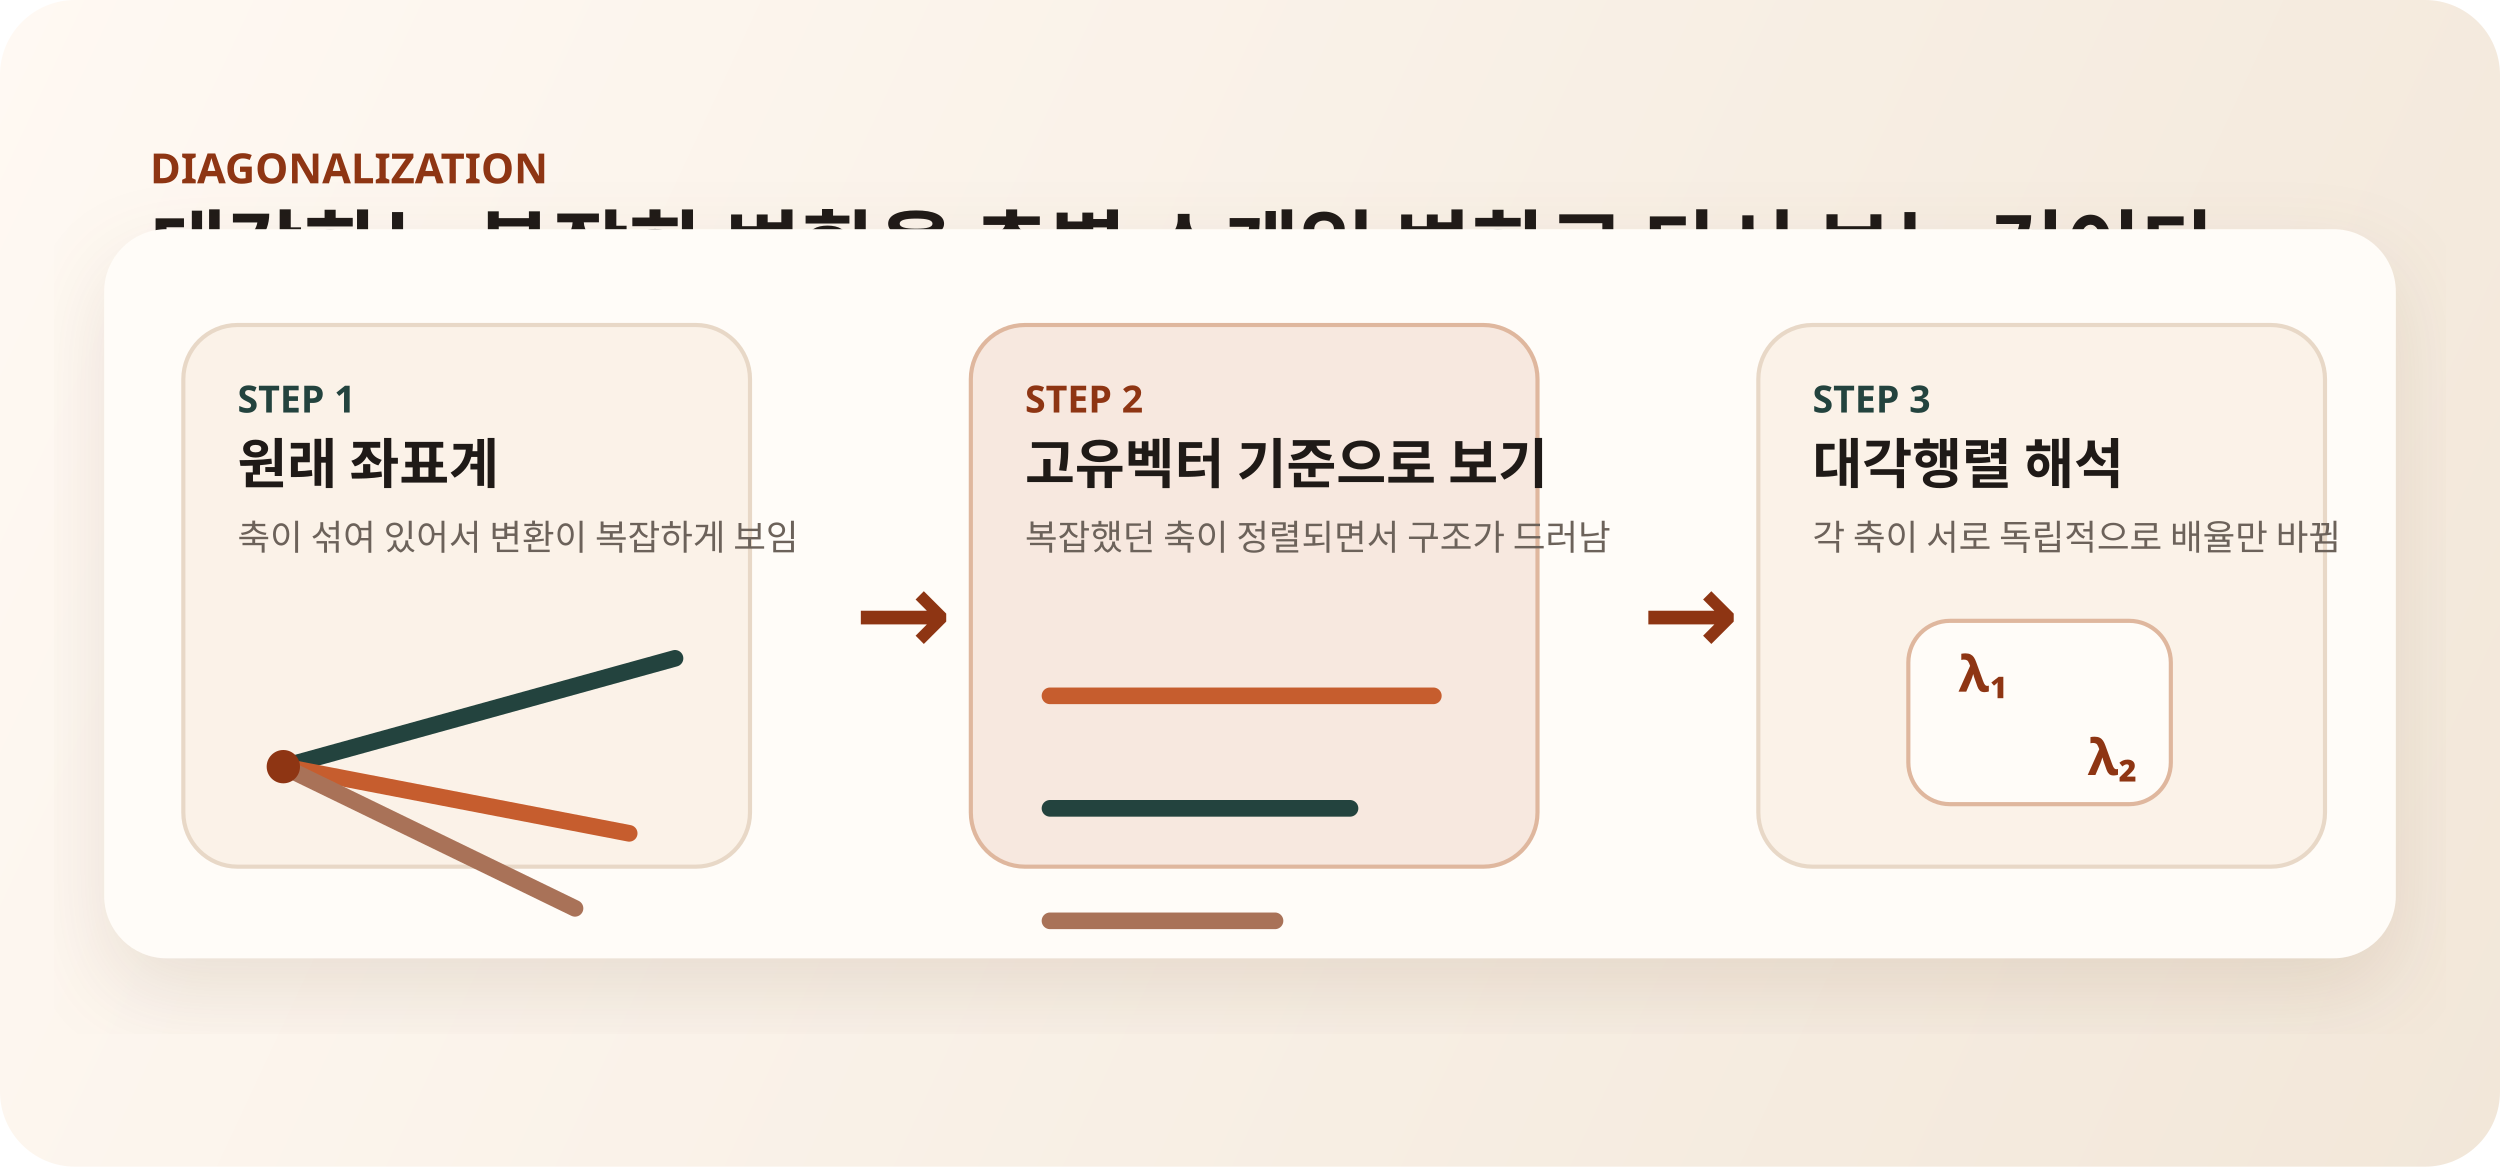
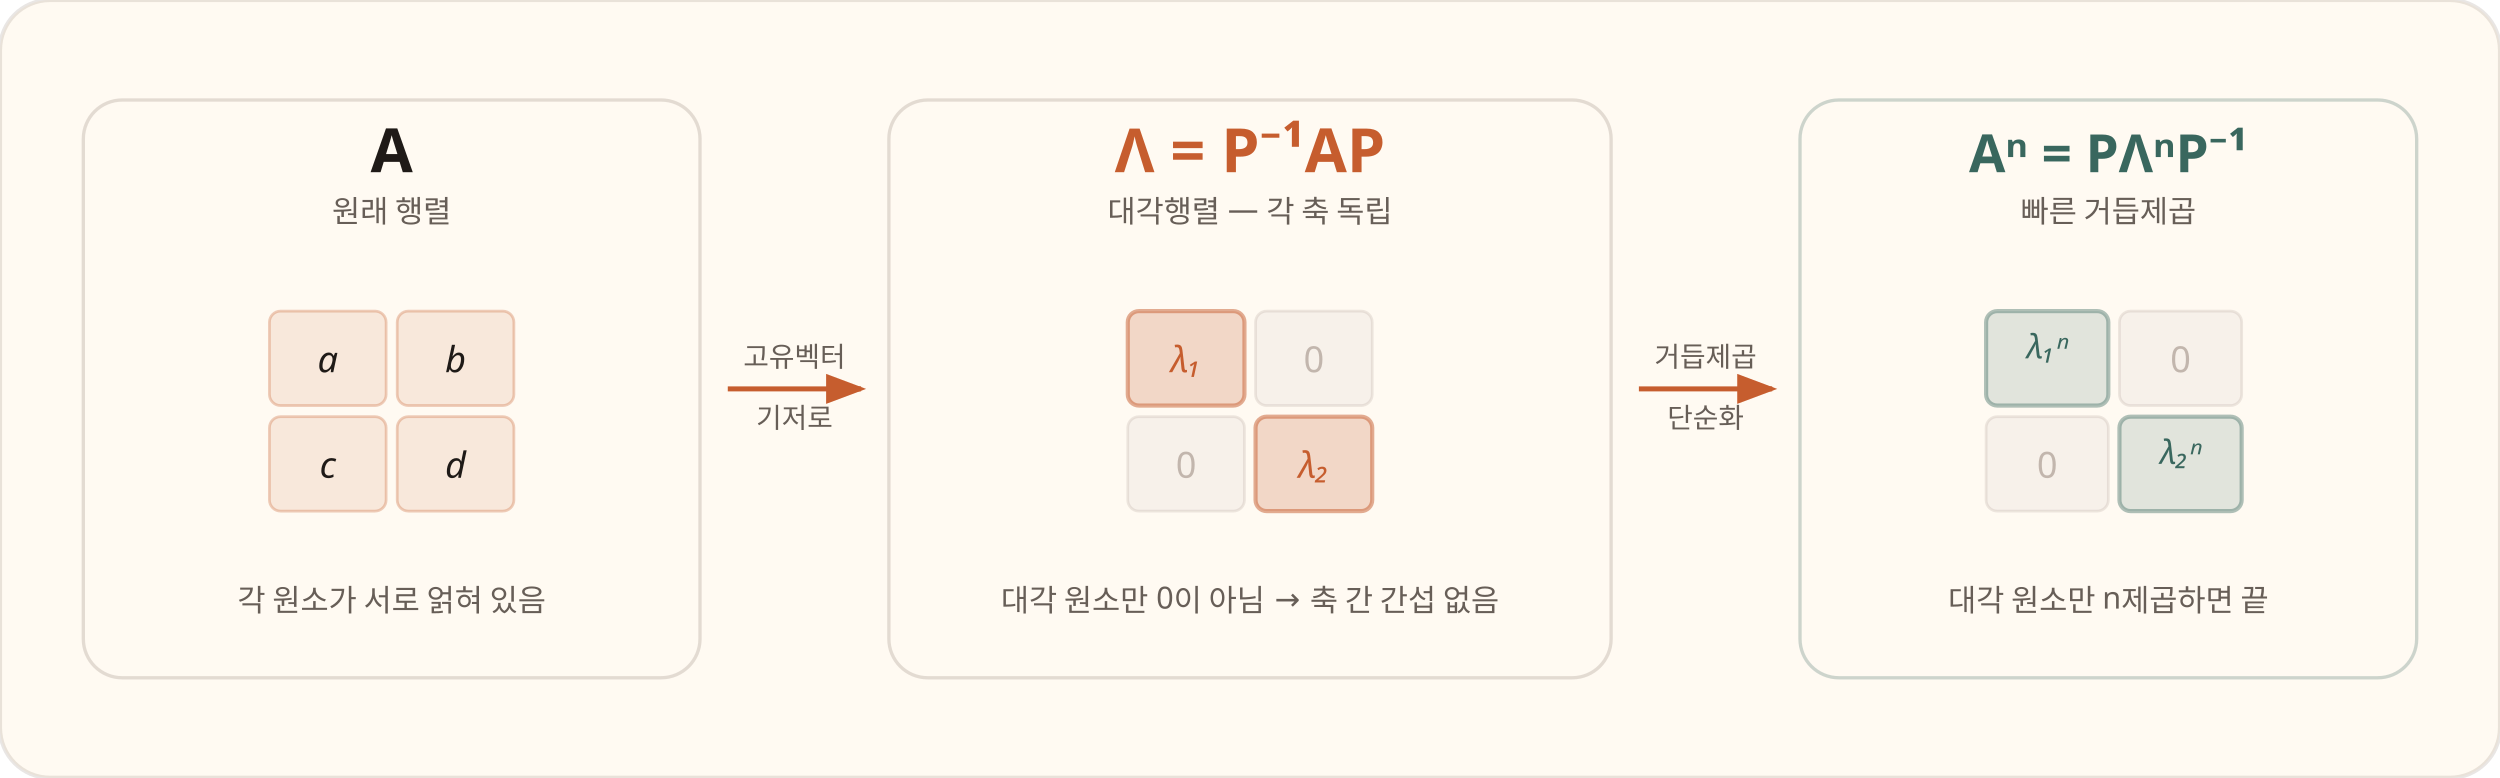
- <svg xmlns="http://www.w3.org/2000/svg" width="1200" height="560" viewBox="0 0 1200 560" fill="none">
+ <svg xmlns="http://www.w3.org/2000/svg" viewBox="0 0 900 280" font-family="system-ui,sans-serif">
  <defs>
-     <linearGradient id="bg" x1="0" y1="0" x2="1200" y2="560" gradientUnits="userSpaceOnUse">
-       <stop stop-color="#FFF9F3" />
-       <stop offset="1" stop-color="#F2E7D9" />
-     </linearGradient>
-     <filter id="soft" x="26" y="74" width="1148" height="422" filterUnits="userSpaceOnUse" color-interpolation-filters="sRGB">
-       <feFlood flood-opacity="0" result="BackgroundImageFix" />
-       <feColorMatrix in="SourceAlpha" type="matrix" values="0 0 0 0 0 0 0 0 0 0 0 0 0 0 0 0 0 0 127 0" result="hardAlpha" />
-       <feOffset dy="16" />
-       <feGaussianBlur stdDeviation="20" />
-       <feColorMatrix type="matrix" values="0 0 0 0 0.4 0 0 0 0 0.25 0 0 0 0 0.12 0 0 0 0.12 0" />
-       <feBlend mode="normal" in2="BackgroundImageFix" result="effect1_dropShadow_1" />
-       <feBlend mode="normal" in="SourceGraphic" in2="effect1_dropShadow_1" result="shape" />
-     </filter>
+     <marker id="arr" markerWidth="8" markerHeight="6" refX="7" refY="3" orient="auto">
+       <polygon points="0 0,8 3,0 6" fill="#c65d2e" />
+     </marker>
  </defs>
-   <rect width="1200" height="560" rx="36" fill="url(#bg)" />
-   <text x="72" y="88" fill="#8E3513" font-size="20" font-weight="800" font-family="SUIT, Pretendard, sans-serif">DIAGONALIZATION</text>
-   <text x="72" y="134" fill="#1F1A17" font-size="40" font-weight="800" font-family="SUIT, Pretendard, sans-serif">대각화는 복잡한 변환을 축별 스케일 변화로 다시 보는 것이다</text>
-   <g filter="url(#soft)">
-     <rect x="50" y="110" width="1100" height="350" rx="30" fill="#FFFCF8" />
-   </g>
-   <g transform="translate(88 156)">
-     <rect width="272" height="260" rx="26" fill="#FBF2E8" stroke="#E8D8C7" stroke-width="2" />
-     <text x="26" y="42" fill="#23433E" font-size="18" font-weight="800" font-family="SUIT, Pretendard, sans-serif">STEP 1</text>
-     <text x="26" y="76" fill="#1F1A17" font-size="26" font-weight="800" font-family="SUIT, Pretendard, sans-serif">원래 좌표계</text>
-     <text x="26" y="108" fill="#6C625A" font-size="17" font-family="SUIT, Pretendard, sans-serif">축이 섞여 있어서 변환이 복잡하게 보임</text>
-     <g transform="translate(36 142)" stroke-linecap="round">
-       <line x1="12" y1="70" x2="200" y2="18" stroke="#23433E" stroke-width="8" />
-       <line x1="12" y1="70" x2="178" y2="102" stroke="#C65D2E" stroke-width="8" />
-       <line x1="12" y1="70" x2="152" y2="138" stroke="#A97258" stroke-width="8" />
-       <circle cx="12" cy="70" r="8" fill="#8E3513" stroke="none" />
-     </g>
-   </g>
-   <text x="410" y="314" fill="#8E3513" font-size="56" font-weight="800" font-family="SUIT, Pretendard, sans-serif">→</text>
-   <g transform="translate(466 156)">
-     <rect width="272" height="260" rx="26" fill="#F7E8DF" stroke="#DFB79E" stroke-width="2" />
-     <text x="26" y="42" fill="#8E3513" font-size="18" font-weight="800" font-family="SUIT, Pretendard, sans-serif">STEP 2</text>
-     <text x="26" y="76" fill="#1F1A17" font-size="26" font-weight="800" font-family="SUIT, Pretendard, sans-serif">고유벡터 기준으로 보기</text>
-     <text x="26" y="108" fill="#6C625A" font-size="17" font-family="SUIT, Pretendard, sans-serif">복잡했던 축이 정렬되면서 구조가 드러남</text>
-     <g transform="translate(38 148)">
-       <line x1="0" y1="30" x2="184" y2="30" stroke="#C65D2E" stroke-width="8" stroke-linecap="round" />
-       <line x1="0" y1="84" x2="144" y2="84" stroke="#23433E" stroke-width="8" stroke-linecap="round" />
-       <line x1="0" y1="138" x2="108" y2="138" stroke="#A97258" stroke-width="8" stroke-linecap="round" />
-     </g>
-   </g>
-   <text x="788" y="314" fill="#8E3513" font-size="56" font-weight="800" font-family="SUIT, Pretendard, sans-serif">→</text>
-   <g transform="translate(844 156)">
-     <rect width="272" height="260" rx="26" fill="#FBF2E8" stroke="#E8D8C7" stroke-width="2" />
-     <text x="26" y="42" fill="#23433E" font-size="18" font-weight="800" font-family="SUIT, Pretendard, sans-serif">STEP 3</text>
-     <text x="26" y="76" fill="#1F1A17" font-size="26" font-weight="800" font-family="SUIT, Pretendard, sans-serif">대각행렬 해석</text>
-     <text x="26" y="108" fill="#6C625A" font-size="17" font-family="SUIT, Pretendard, sans-serif">각 축이 서로 독립적으로 배율만 바뀜</text>
-     <rect x="72" y="142" width="126" height="88" rx="20" fill="#FFFCF8" stroke="#DFB79E" stroke-width="2" />
-     <text x="96" y="176" fill="#8E3513" font-size="24" font-weight="800" font-family="SUIT, Pretendard, sans-serif">λ₁</text>
-     <text x="158" y="216" fill="#8E3513" font-size="24" font-weight="800" font-family="SUIT, Pretendard, sans-serif">λ₂</text>
-   </g>
+   <rect width="900" height="280" rx="18" fill="#fffaf2" stroke="rgba(71,45,31,0.12)" stroke-width="1.5" />
+   <rect x="30" y="36" width="222" height="208" rx="14" fill="#fffaf2" stroke="rgba(71,45,31,0.15)" stroke-width="1.2" />
+   <text x="141" y="62" text-anchor="middle" font-size="22" font-weight="700" fill="#1f1a17">A</text>
+   <text x="141" y="80" text-anchor="middle" font-size="11" fill="#675e57">원래 행렬</text>
+   <rect x="97" y="112" width="42" height="34" rx="4" fill="rgba(198,93,46,0.12)" stroke="rgba(198,93,46,0.3)" stroke-width="1" />
+   <text x="118" y="134" text-anchor="middle" font-size="13" fill="#1f1a17" font-style="italic">a</text>
+   <rect x="143" y="112" width="42" height="34" rx="4" fill="rgba(198,93,46,0.12)" stroke="rgba(198,93,46,0.3)" stroke-width="1" />
+   <text x="164" y="134" text-anchor="middle" font-size="13" fill="#1f1a17" font-style="italic">b</text>
+   <rect x="97" y="150" width="42" height="34" rx="4" fill="rgba(198,93,46,0.12)" stroke="rgba(198,93,46,0.3)" stroke-width="1" />
+   <text x="118" y="172" text-anchor="middle" font-size="13" fill="#1f1a17" font-style="italic">c</text>
+   <rect x="143" y="150" width="42" height="34" rx="4" fill="rgba(198,93,46,0.12)" stroke="rgba(198,93,46,0.3)" stroke-width="1" />
+   <text x="164" y="172" text-anchor="middle" font-size="13" fill="#1f1a17" font-style="italic">d</text>
+   <text x="141" y="220" text-anchor="middle" font-size="11" fill="#675e57">각 원소가 서로 얽혀 있음</text>
+   <line x1="262" y1="140" x2="310" y2="140" stroke="#c65d2e" stroke-width="1.8" marker-end="url(#arr)" />
+   <text x="286" y="132" text-anchor="middle" font-size="10" fill="#675e57">고유벡터</text>
+   <text x="286" y="154" text-anchor="middle" font-size="10" fill="#675e57">기저로</text>
+   <rect x="320" y="36" width="260" height="208" rx="14" fill="#fffaf2" stroke="rgba(71,45,31,0.15)" stroke-width="1.2" />
+   <text x="450" y="62" text-anchor="middle" font-size="22" font-weight="700" fill="#c65d2e">Λ = P⁻¹AP</text>
+   <text x="450" y="80" text-anchor="middle" font-size="11" fill="#675e57">대각행렬 — 각 축 독립</text>
+   <rect x="406" y="112" width="42" height="34" rx="4" fill="rgba(198,93,46,0.22)" stroke="rgba(198,93,46,0.5)" stroke-width="1.5" />
+   <text x="427" y="134" text-anchor="middle" font-size="13" fill="#c65d2e" font-style="italic">λ₁</text>
+   <rect x="452" y="112" width="42" height="34" rx="4" fill="rgba(71,45,31,0.04)" stroke="rgba(71,45,31,0.1)" stroke-width="1" />
+   <text x="473" y="134" text-anchor="middle" font-size="13" fill="rgba(71,45,31,0.3)">0</text>
+   <rect x="406" y="150" width="42" height="34" rx="4" fill="rgba(71,45,31,0.04)" stroke="rgba(71,45,31,0.1)" stroke-width="1" />
+   <text x="427" y="172" text-anchor="middle" font-size="13" fill="rgba(71,45,31,0.3)">0</text>
+   <rect x="452" y="150" width="42" height="34" rx="4" fill="rgba(198,93,46,0.22)" stroke="rgba(198,93,46,0.5)" stroke-width="1.5" />
+   <text x="473" y="172" text-anchor="middle" font-size="13" fill="#c65d2e" font-style="italic">λ₂</text>
+   <text x="450" y="220" text-anchor="middle" font-size="11" fill="#675e57">대각 원소만 0이 아님 → 축 간 간섭 없음</text>
+   <line x1="590" y1="140" x2="638" y2="140" stroke="#c65d2e" stroke-width="1.8" marker-end="url(#arr)" />
+   <text x="614" y="132" text-anchor="middle" font-size="10" fill="#675e57">거듭제곱</text>
+   <text x="614" y="154" text-anchor="middle" font-size="10" fill="#675e57">단순화</text>
+   <rect x="648" y="36" width="222" height="208" rx="14" fill="#fffaf2" stroke="rgba(57,103,94,0.25)" stroke-width="1.2" />
+   <text x="759" y="62" text-anchor="middle" font-size="19" font-weight="700" fill="#39675e">Aⁿ = PΛⁿP⁻¹</text>
+   <text x="759" y="80" text-anchor="middle" font-size="11" fill="#675e57">빠른 거듭제곱</text>
+   <rect x="715" y="112" width="44" height="34" rx="4" fill="rgba(57,103,94,0.15)" stroke="rgba(57,103,94,0.4)" stroke-width="1.5" />
+   <text x="737" y="129" text-anchor="middle" font-size="12" fill="#39675e" font-style="italic">λ₁ⁿ</text>
+   <rect x="763" y="112" width="44" height="34" rx="4" fill="rgba(71,45,31,0.04)" stroke="rgba(71,45,31,0.1)" stroke-width="1" />
+   <text x="785" y="134" text-anchor="middle" font-size="13" fill="rgba(71,45,31,0.3)">0</text>
+   <rect x="715" y="150" width="44" height="34" rx="4" fill="rgba(71,45,31,0.04)" stroke="rgba(71,45,31,0.1)" stroke-width="1" />
+   <text x="737" y="172" text-anchor="middle" font-size="13" fill="rgba(71,45,31,0.3)">0</text>
+   <rect x="763" y="150" width="44" height="34" rx="4" fill="rgba(57,103,94,0.15)" stroke="rgba(57,103,94,0.4)" stroke-width="1.5" />
+   <text x="785" y="167" text-anchor="middle" font-size="12" fill="#39675e" font-style="italic">λ₂ⁿ</text>
+   <text x="759" y="220" text-anchor="middle" font-size="11" fill="#675e57">대각 원소만 n제곱하면 끝</text>
</svg>
